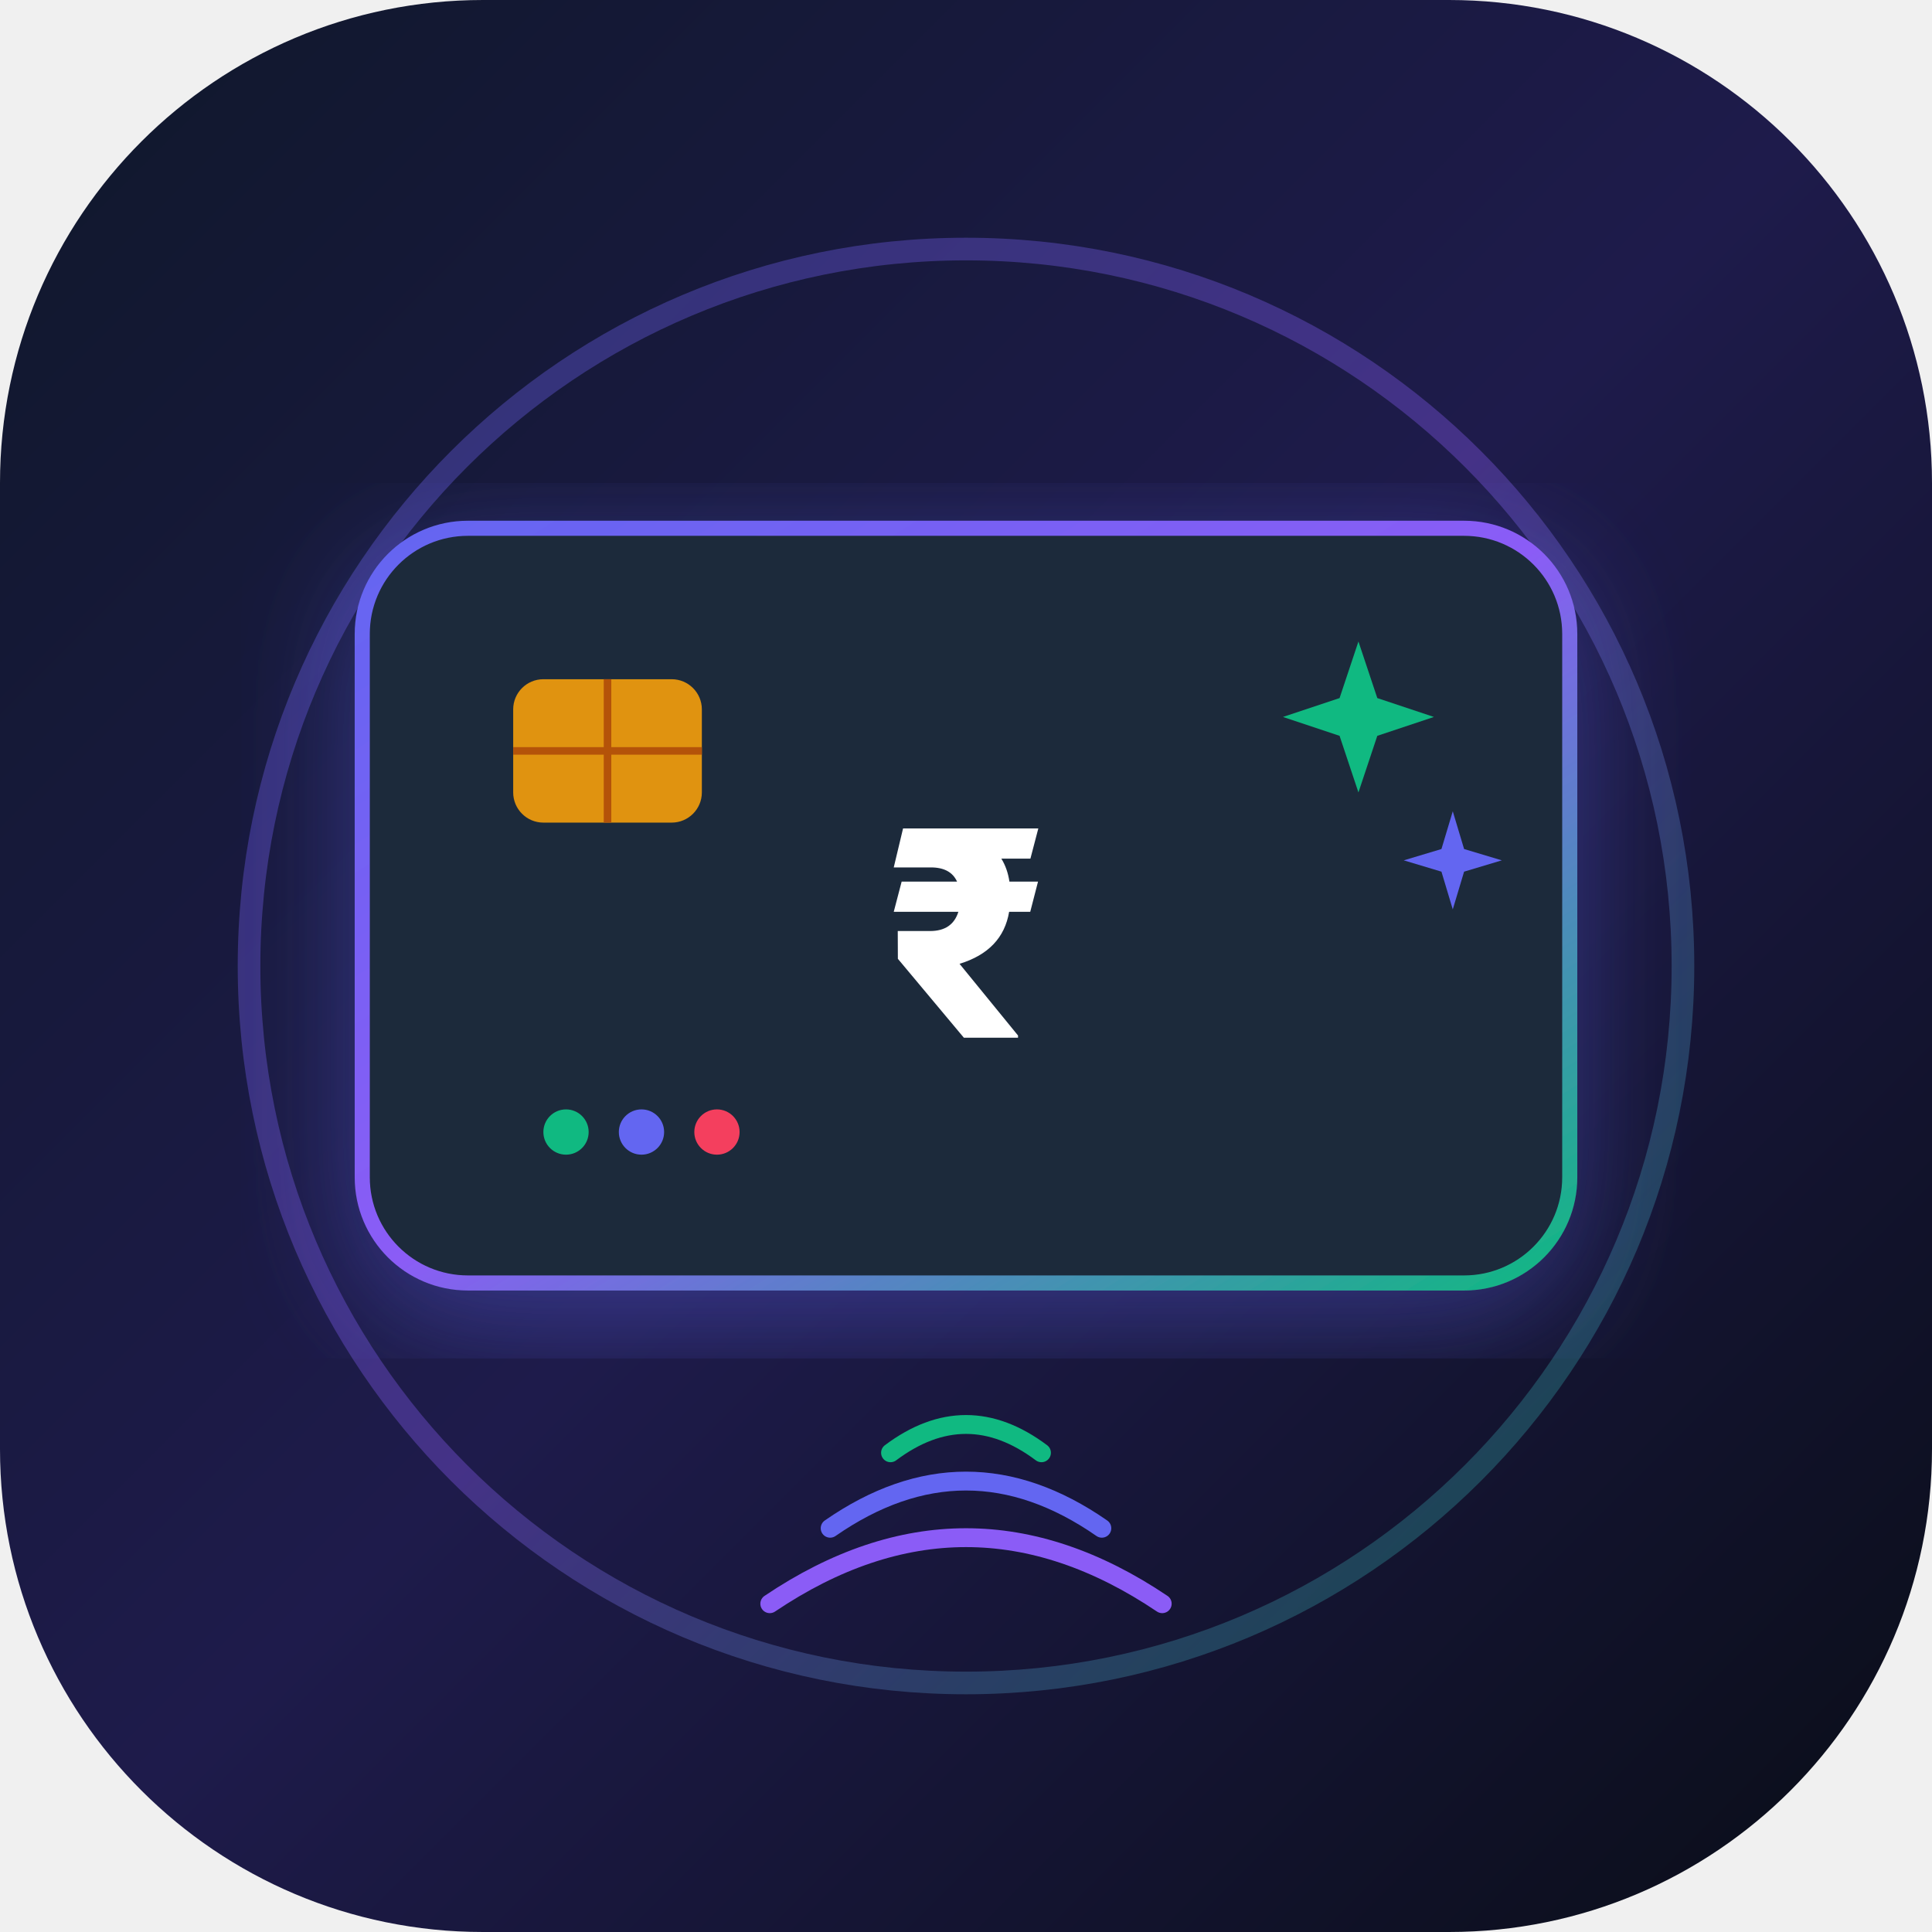
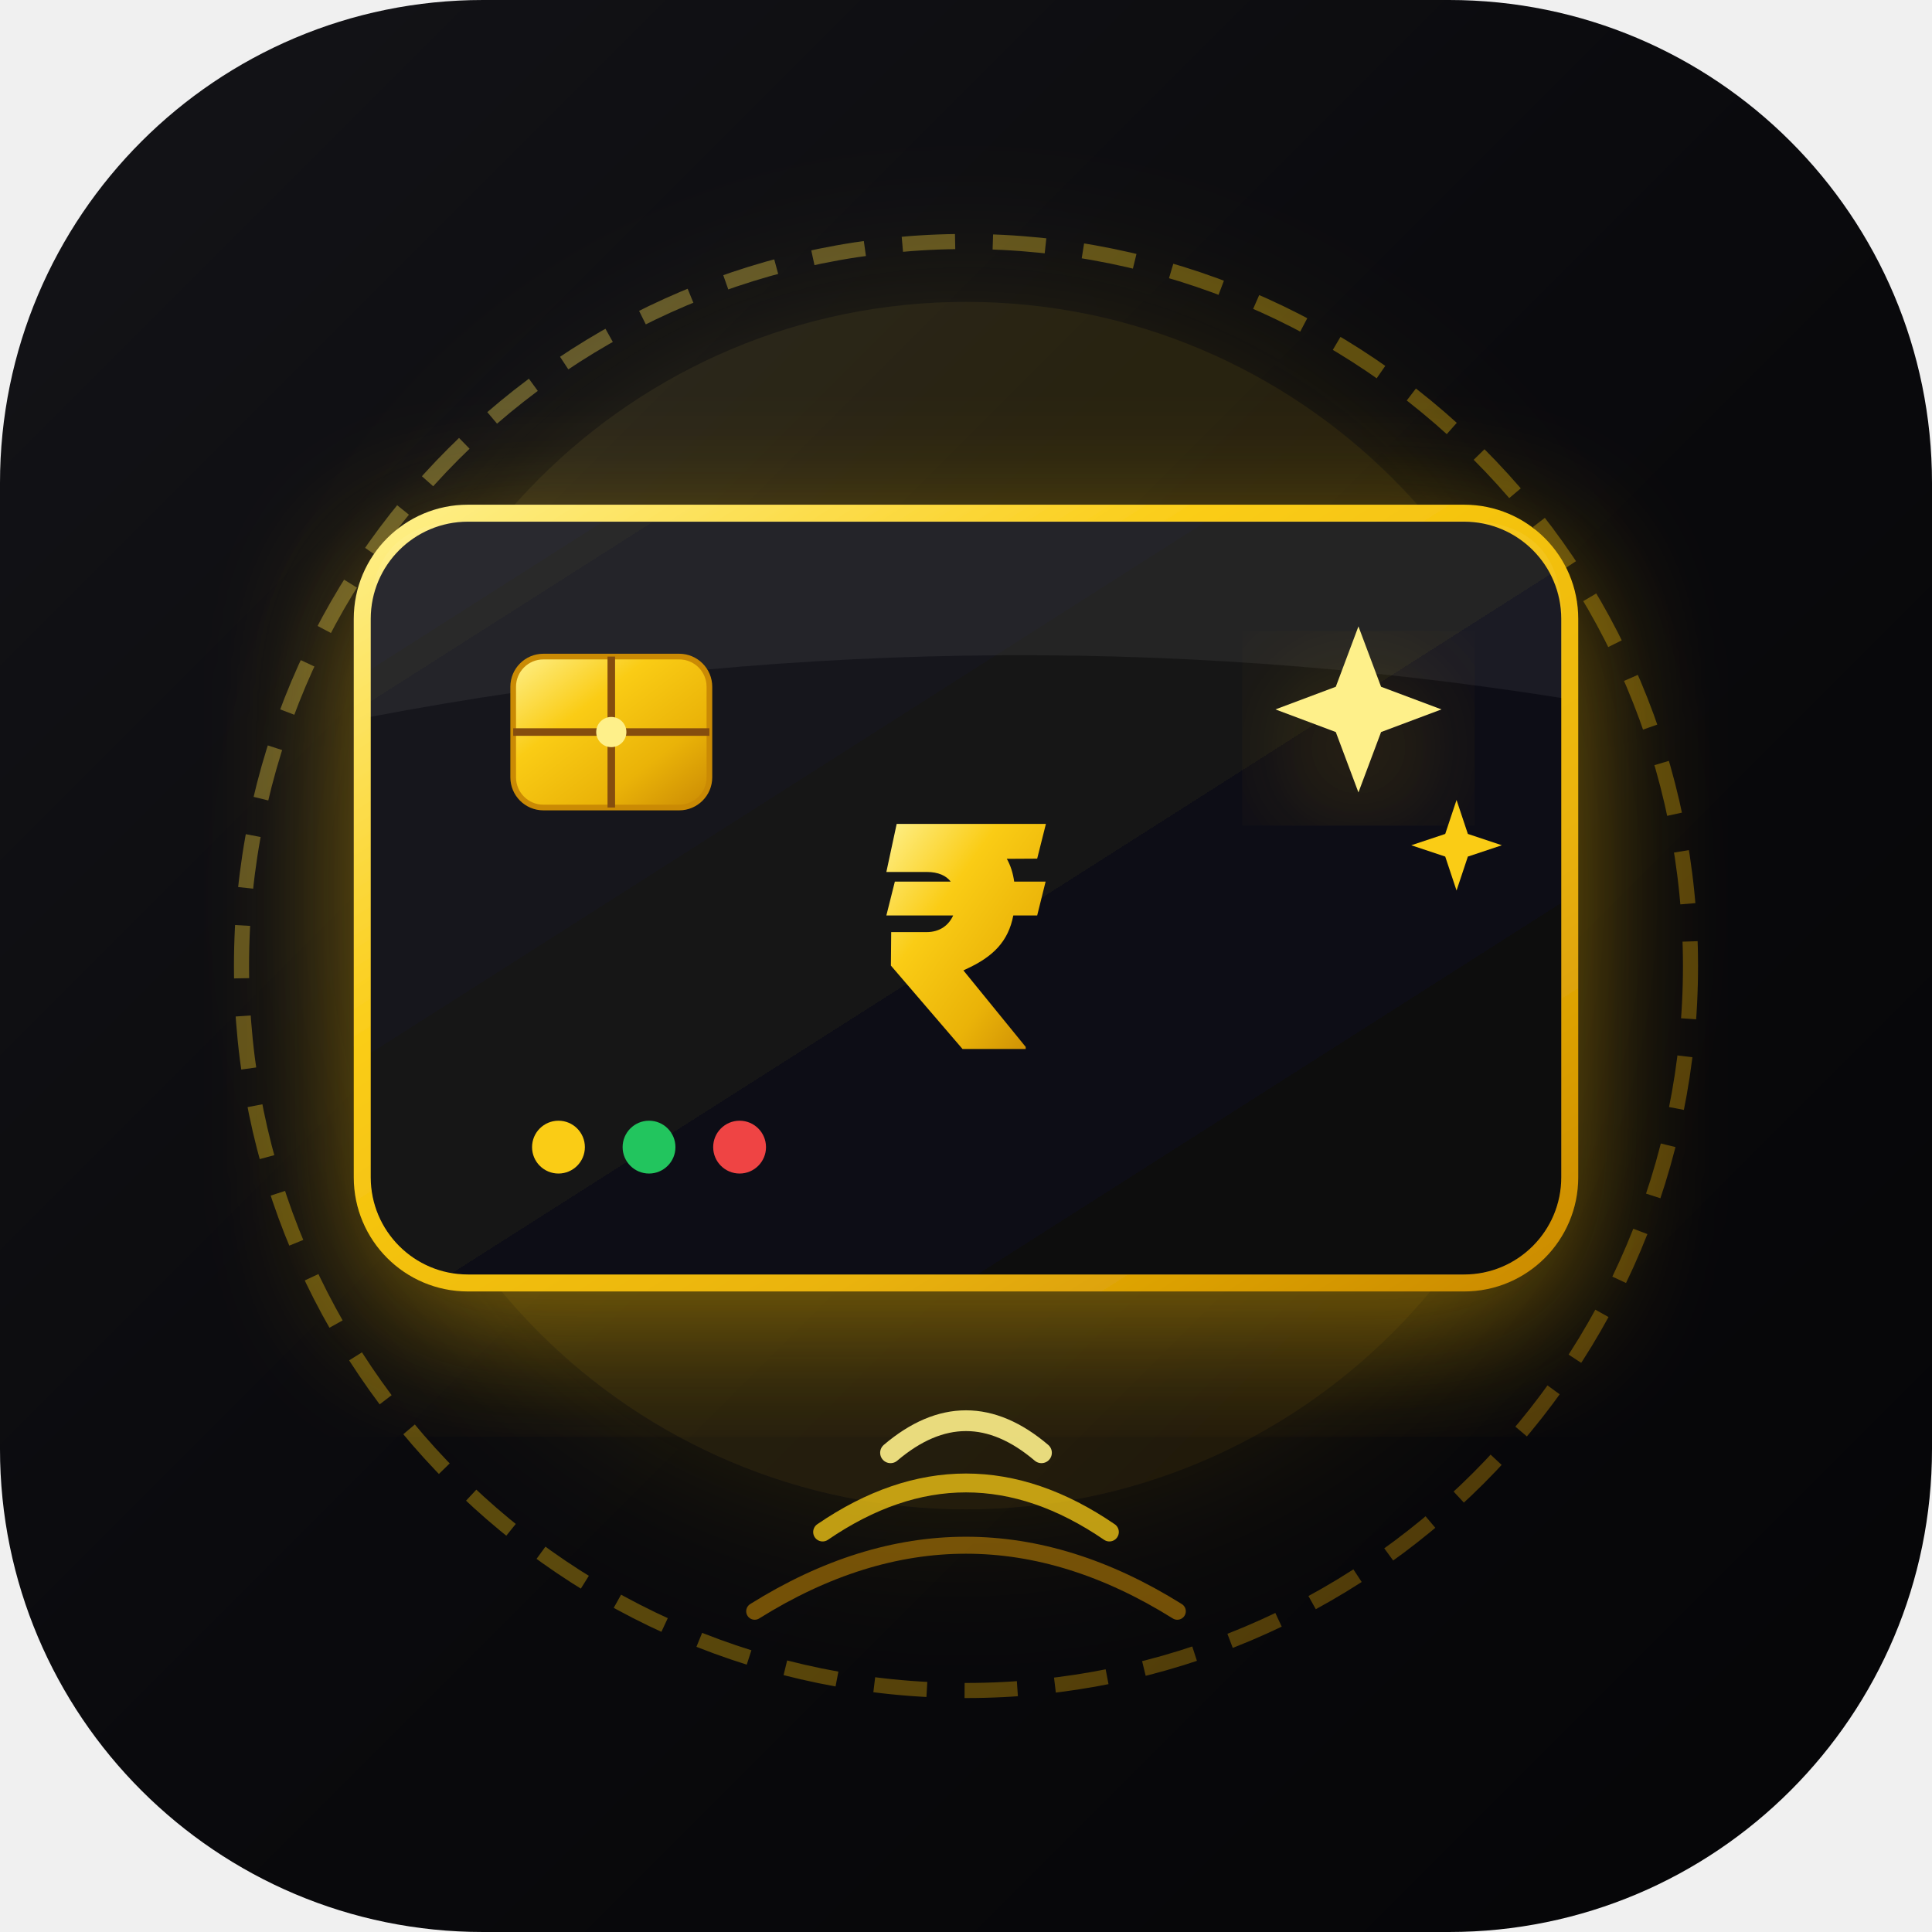
<svg xmlns="http://www.w3.org/2000/svg" viewBox="0 0 512 512" width="512" height="512">
  <defs>
    <linearGradient id="bgGrad" x1="0%" y1="0%" x2="100%" y2="100%">
-       <stop offset="0%" stop-color="#0f172a" />
-       <stop offset="50%" stop-color="#1e1b4b" />
-       <stop offset="100%" stop-color="#090d16" />
+       <stop offset="0%" stop-color="#141418" />
+       <stop offset="50%" stop-color="#0a0a0d" />
+       <stop offset="100%" stop-color="#050507" />
    </linearGradient>
-     <linearGradient id="brandGrad" x1="0%" y1="0%" x2="100%" y2="100%">
-       <stop offset="0%" stop-color="#6366f1" />
-       <stop offset="50%" stop-color="#8b5cf6" />
-       <stop offset="100%" stop-color="#10b981" />
+     <linearGradient id="yellowGrad" x1="0%" y1="0%" x2="100%" y2="100%">
+       <stop offset="0%" stop-color="#fef08a" />
+       <stop offset="35%" stop-color="#facc15" />
+       <stop offset="70%" stop-color="#eab308" />
+       <stop offset="100%" stop-color="#ca8a04" />
    </linearGradient>
-     <linearGradient id="glowGrad" x1="0%" y1="0%" x2="100%" y2="100%">
-       <stop offset="0%" stop-color="#10b981" stop-opacity="0.8" />
-       <stop offset="100%" stop-color="#6366f1" stop-opacity="0.2" />
+     <linearGradient id="cardGrad" x1="0%" y1="0%" x2="100%" y2="100%">
+       <stop offset="0%" stop-color="#1c1c22" />
+       <stop offset="50%" stop-color="#121216" />
+       <stop offset="100%" stop-color="#0a0a0d" />
    </linearGradient>
-     <filter id="shadow" x="-10%" y="-10%" width="120%" height="120%">
-       <feDropShadow dx="0" dy="8" stdDeviation="16" flood-color="#6366f1" flood-opacity="0.4" />
+     <filter id="yellowGlow" x="-20%" y="-20%" width="140%" height="140%">
+       <feDropShadow dx="0" dy="10" stdDeviation="18" flood-color="#eab308" flood-opacity="0.45" />
+     </filter>
+     <filter id="softGlow" x="-30%" y="-30%" width="160%" height="160%">
+       <feGaussianBlur stdDeviation="22" result="blur" />
+       <feComposite in="SourceGraphic" in2="blur" operator="over" />
    </filter>
  </defs>
  <rect width="512" height="512" rx="128" fill="url(#bgGrad)" />
-   <circle cx="256" cy="256" r="190" stroke="url(#brandGrad)" stroke-width="6" fill="none" opacity="0.35" />
-   <rect x="96" y="140" width="320" height="200" rx="28" fill="#1e293b" stroke="url(#brandGrad)" stroke-width="4" filter="url(#shadow)" />
-   <rect x="136" y="180" width="50" height="38" rx="8" fill="#f59e0b" opacity="0.9" />
-   <line x1="136" y1="199" x2="186" y2="199" stroke="#b45309" stroke-width="2" />
-   <line x1="161" y1="180" x2="161" y2="218" stroke="#b45309" stroke-width="2" />
-   <path d="M360 170 L365 185 L380 190 L365 195 L360 210 L355 195 L340 190 L355 185 Z" fill="#10b981" />
-   <path d="M385 215 L388 225 L398 228 L388 231 L385 241 L382 231 L372 228 L382 225 Z" fill="#6366f1" />
-   <text x="256" y="275" font-family="-apple-system, BlinkMacSystemFont, 'Segoe UI', Roboto, sans-serif" font-weight="900" font-size="78" fill="#ffffff" text-anchor="middle">₹</text>
-   <circle cx="150" cy="300" r="6" fill="#10b981" />
-   <circle cx="170" cy="300" r="6" fill="#6366f1" />
-   <circle cx="190" cy="300" r="6" fill="#f43f5e" />
-   <path d="M236 385 Q256 370 276 385" stroke="#10b981" stroke-width="5" stroke-linecap="round" fill="none" />
-   <path d="M220 405 Q256 380 292 405" stroke="#6366f1" stroke-width="5" stroke-linecap="round" fill="none" />
-   <path d="M204 425 Q256 390 308 425" stroke="#8b5cf6" stroke-width="5" stroke-linecap="round" fill="none" />
+   <circle cx="256" cy="240" r="160" fill="url(#yellowGrad)" opacity="0.12" filter="url(#softGlow)" />
+   <circle cx="256" cy="256" r="192" stroke="url(#yellowGrad)" stroke-width="4" stroke-dasharray="14 10" fill="none" opacity="0.35" />
+   <rect x="96" y="136" width="320" height="204" rx="28" fill="url(#cardGrad)" stroke="url(#yellowGrad)" stroke-width="4.5" filter="url(#yellowGlow)" />
+   <path d="M98 164 Q98 138 124 138 L388 138 Q414 138 414 164 L414 185 Q256 160 98 190 Z" fill="#ffffff" opacity="0.06" />
+   <rect x="136" y="174" width="52" height="40" rx="8" fill="url(#yellowGrad)" stroke="#ca8a04" stroke-width="1.5" />
+   <line x1="136" y1="194" x2="188" y2="194" stroke="#854d0e" stroke-width="2" />
+   <line x1="162" y1="174" x2="162" y2="214" stroke="#854d0e" stroke-width="2" />
+   <circle cx="162" cy="194" r="4" fill="#fef08a" />
+   <path d="M360 166 L366 182 L382 188 L366 194 L360 210 L354 194 L338 188 L354 182 Z" fill="#fef08a" filter="url(#yellowGlow)" />
+   <path d="M386 212 L389 221 L398 224 L389 227 L386 236 L383 227 L374 224 L383 221 Z" fill="#facc15" />
+   <text x="256" y="278" font-family="-apple-system, BlinkMacSystemFont, 'Outfit', 'Inter', sans-serif" font-weight="900" font-size="82" fill="url(#yellowGrad)" text-anchor="middle">₹</text>
+   <circle cx="148" cy="304" r="7" fill="#facc15" />
+   <circle cx="172" cy="304" r="7" fill="#22c55e" />
+   <circle cx="196" cy="304" r="7" fill="#ef4444" />
+   <path d="M236 385 Q256 368 276 385" stroke="#fef08a" stroke-width="5.5" stroke-linecap="round" fill="none" opacity="0.9" />
+   <path d="M218 406 Q256 380 294 406" stroke="#facc15" stroke-width="5" stroke-linecap="round" fill="none" opacity="0.75" />
+   <path d="M200 427 Q256 392 312 427" stroke="#ca8a04" stroke-width="4.5" stroke-linecap="round" fill="none" opacity="0.55" />
</svg>
